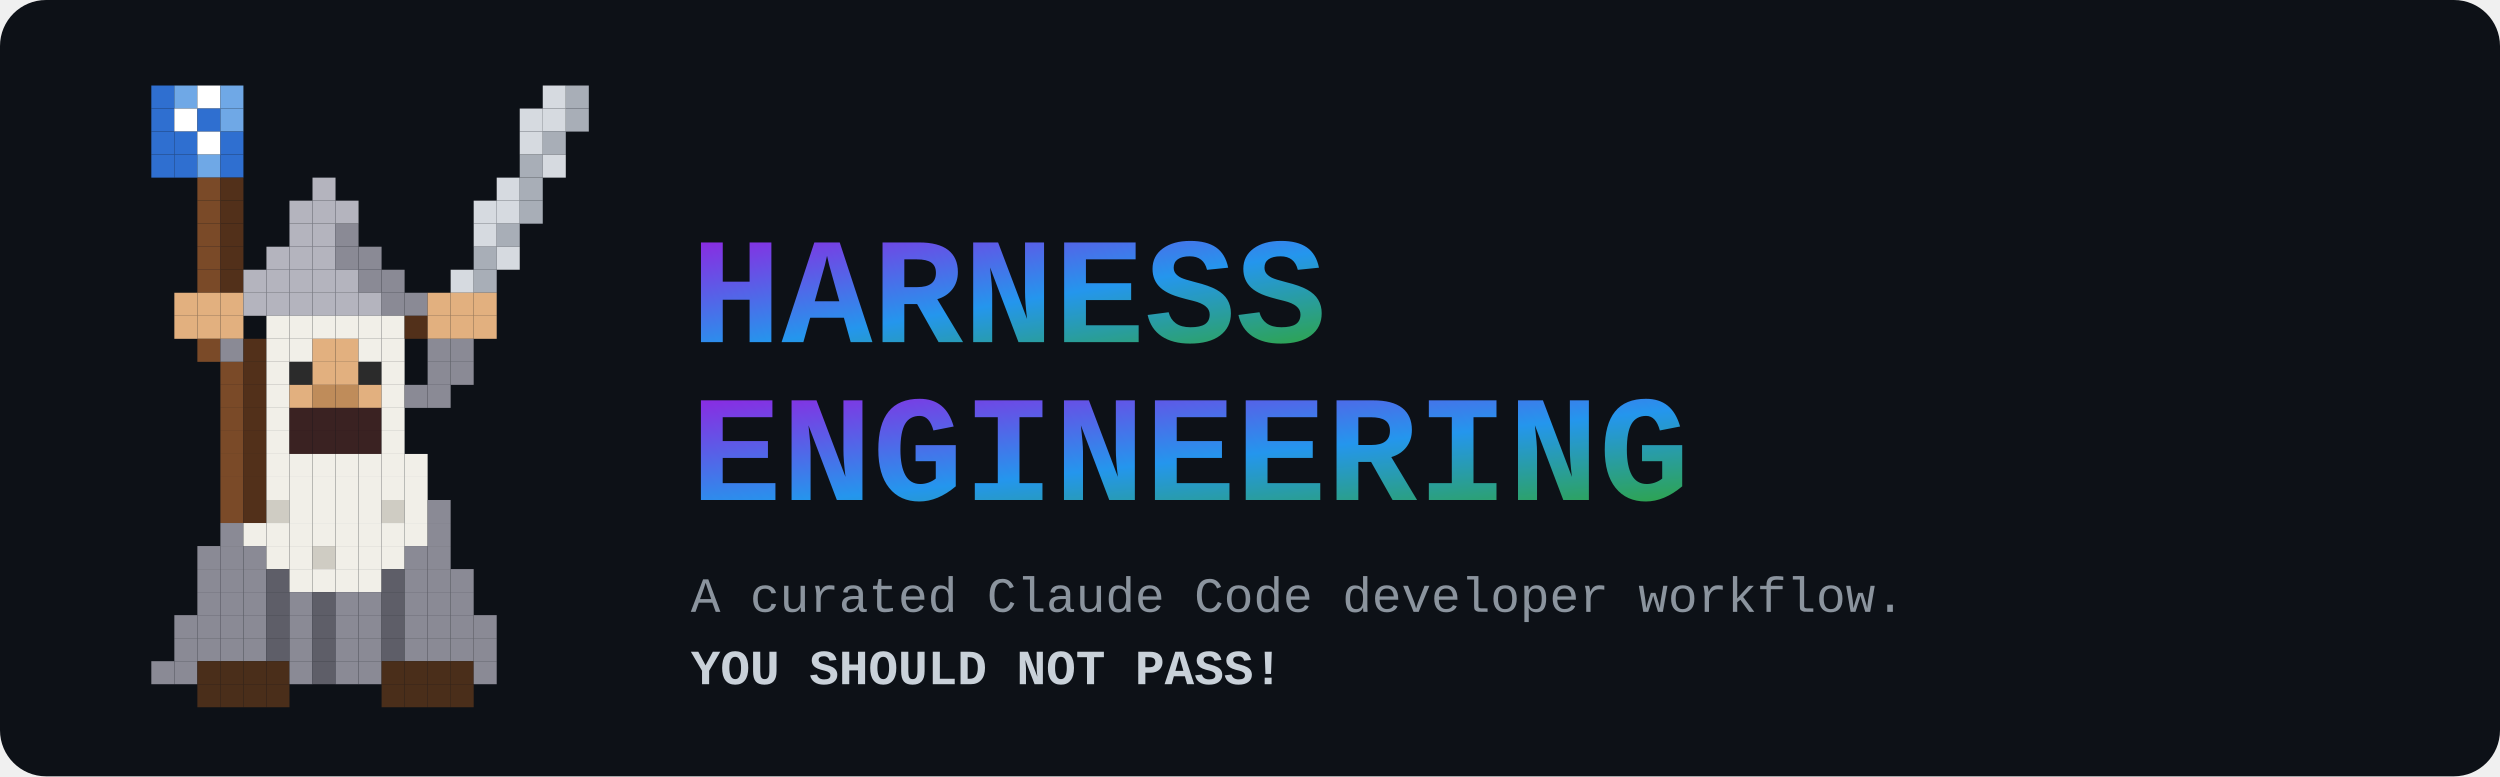
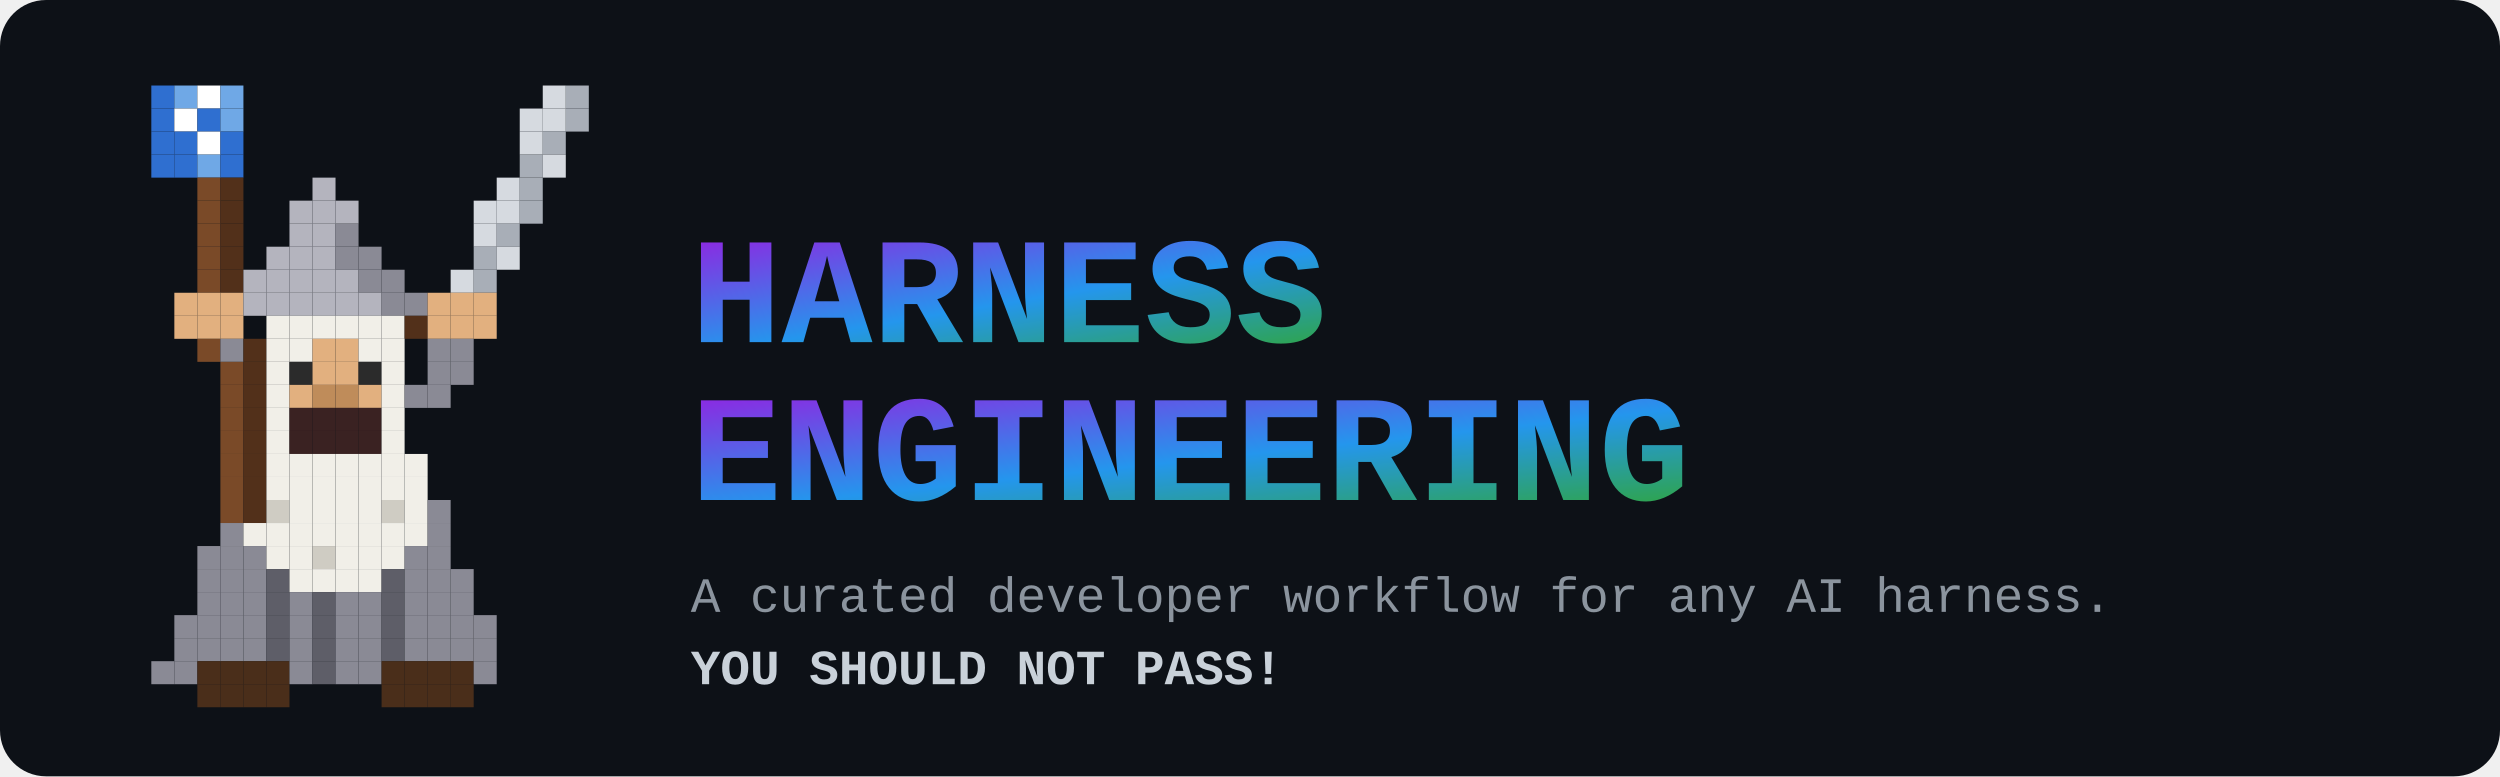
<svg xmlns="http://www.w3.org/2000/svg" width="760" height="236" viewBox="0 0 760 236" role="img" aria-label="harness-engineering">
  <defs>
    <linearGradient id="title" x1="0" y1="0" x2="1" y2="1">
      <stop offset="0%" stop-color="#8A2BE2" />
      <stop offset="55%" stop-color="#2496ED" />
      <stop offset="100%" stop-color="#2EA44F" />
    </linearGradient>
  </defs>
  <rect width="760" height="236" rx="14" fill="#0d1117" />
  <rect x="46" y="26" width="7" height="7" fill="#2f6fd0" />
  <rect x="53" y="26" width="7" height="7" fill="#6fa8e6" />
  <rect x="60" y="26" width="7" height="7" fill="#ffffff" />
  <rect x="67" y="26" width="7" height="7" fill="#6fa8e6" />
  <rect x="165" y="26" width="7" height="7" fill="#d6dae0" />
  <rect x="172" y="26" width="7" height="7" fill="#a8aeb7" />
  <rect x="46" y="33" width="7" height="7" fill="#2f6fd0" />
  <rect x="53" y="33" width="7" height="7" fill="#ffffff" />
  <rect x="60" y="33" width="7" height="7" fill="#2f6fd0" />
  <rect x="67" y="33" width="7" height="7" fill="#6fa8e6" />
  <rect x="158" y="33" width="7" height="7" fill="#d6dae0" />
  <rect x="165" y="33" width="7" height="7" fill="#d6dae0" />
  <rect x="172" y="33" width="7" height="7" fill="#a8aeb7" />
  <rect x="46" y="40" width="7" height="7" fill="#2f6fd0" />
  <rect x="53" y="40" width="7" height="7" fill="#2f6fd0" />
  <rect x="60" y="40" width="7" height="7" fill="#ffffff" />
  <rect x="67" y="40" width="7" height="7" fill="#2f6fd0" />
  <rect x="158" y="40" width="7" height="7" fill="#d6dae0" />
  <rect x="165" y="40" width="7" height="7" fill="#a8aeb7" />
  <rect x="46" y="47" width="7" height="7" fill="#2f6fd0" />
  <rect x="53" y="47" width="7" height="7" fill="#2f6fd0" />
  <rect x="60" y="47" width="7" height="7" fill="#6fa8e6" />
  <rect x="67" y="47" width="7" height="7" fill="#2f6fd0" />
  <rect x="158" y="47" width="7" height="7" fill="#a8aeb7" />
  <rect x="165" y="47" width="7" height="7" fill="#d6dae0" />
  <rect x="60" y="54" width="7" height="7" fill="#7a4a28" />
  <rect x="67" y="54" width="7" height="7" fill="#52301a" />
  <rect x="95" y="54" width="7" height="7" fill="#b4b4be" />
  <rect x="151" y="54" width="7" height="7" fill="#d6dae0" />
  <rect x="158" y="54" width="7" height="7" fill="#a8aeb7" />
  <rect x="60" y="61" width="7" height="7" fill="#7a4a28" />
  <rect x="67" y="61" width="7" height="7" fill="#52301a" />
  <rect x="88" y="61" width="7" height="7" fill="#b4b4be" />
  <rect x="95" y="61" width="7" height="7" fill="#b4b4be" />
  <rect x="102" y="61" width="7" height="7" fill="#b4b4be" />
  <rect x="144" y="61" width="7" height="7" fill="#d6dae0" />
  <rect x="151" y="61" width="7" height="7" fill="#d6dae0" />
  <rect x="158" y="61" width="7" height="7" fill="#a8aeb7" />
  <rect x="60" y="68" width="7" height="7" fill="#7a4a28" />
  <rect x="67" y="68" width="7" height="7" fill="#52301a" />
  <rect x="88" y="68" width="7" height="7" fill="#b4b4be" />
  <rect x="95" y="68" width="7" height="7" fill="#b4b4be" />
  <rect x="102" y="68" width="7" height="7" fill="#8a8a95" />
  <rect x="144" y="68" width="7" height="7" fill="#d6dae0" />
  <rect x="151" y="68" width="7" height="7" fill="#a8aeb7" />
  <rect x="60" y="75" width="7" height="7" fill="#7a4a28" />
  <rect x="67" y="75" width="7" height="7" fill="#52301a" />
  <rect x="81" y="75" width="7" height="7" fill="#b4b4be" />
  <rect x="88" y="75" width="7" height="7" fill="#b4b4be" />
  <rect x="95" y="75" width="7" height="7" fill="#b4b4be" />
  <rect x="102" y="75" width="7" height="7" fill="#8a8a95" />
  <rect x="109" y="75" width="7" height="7" fill="#8a8a95" />
  <rect x="144" y="75" width="7" height="7" fill="#a8aeb7" />
  <rect x="151" y="75" width="7" height="7" fill="#d6dae0" />
  <rect x="60" y="82" width="7" height="7" fill="#7a4a28" />
  <rect x="67" y="82" width="7" height="7" fill="#52301a" />
  <rect x="74" y="82" width="7" height="7" fill="#b4b4be" />
  <rect x="81" y="82" width="7" height="7" fill="#b4b4be" />
  <rect x="88" y="82" width="7" height="7" fill="#b4b4be" />
  <rect x="95" y="82" width="7" height="7" fill="#b4b4be" />
  <rect x="102" y="82" width="7" height="7" fill="#b4b4be" />
  <rect x="109" y="82" width="7" height="7" fill="#8a8a95" />
  <rect x="116" y="82" width="7" height="7" fill="#8a8a95" />
  <rect x="137" y="82" width="7" height="7" fill="#d6dae0" />
  <rect x="144" y="82" width="7" height="7" fill="#a8aeb7" />
  <rect x="53" y="89" width="7" height="7" fill="#e2b07f" />
  <rect x="60" y="89" width="7" height="7" fill="#e2b07f" />
  <rect x="67" y="89" width="7" height="7" fill="#e2b07f" />
  <rect x="74" y="89" width="7" height="7" fill="#b4b4be" />
  <rect x="81" y="89" width="7" height="7" fill="#b4b4be" />
  <rect x="88" y="89" width="7" height="7" fill="#b4b4be" />
  <rect x="95" y="89" width="7" height="7" fill="#b4b4be" />
  <rect x="102" y="89" width="7" height="7" fill="#b4b4be" />
  <rect x="109" y="89" width="7" height="7" fill="#b4b4be" />
  <rect x="116" y="89" width="7" height="7" fill="#8a8a95" />
  <rect x="123" y="89" width="7" height="7" fill="#8a8a95" />
  <rect x="130" y="89" width="7" height="7" fill="#e2b07f" />
  <rect x="137" y="89" width="7" height="7" fill="#e2b07f" />
  <rect x="144" y="89" width="7" height="7" fill="#e2b07f" />
  <rect x="53" y="96" width="7" height="7" fill="#e2b07f" />
  <rect x="60" y="96" width="7" height="7" fill="#e2b07f" />
  <rect x="67" y="96" width="7" height="7" fill="#e2b07f" />
  <rect x="81" y="96" width="7" height="7" fill="#f1efe8" />
  <rect x="88" y="96" width="7" height="7" fill="#f1efe8" />
  <rect x="95" y="96" width="7" height="7" fill="#f1efe8" />
  <rect x="102" y="96" width="7" height="7" fill="#f1efe8" />
  <rect x="109" y="96" width="7" height="7" fill="#f1efe8" />
  <rect x="116" y="96" width="7" height="7" fill="#f1efe8" />
  <rect x="123" y="96" width="7" height="7" fill="#52301a" />
  <rect x="130" y="96" width="7" height="7" fill="#e2b07f" />
  <rect x="137" y="96" width="7" height="7" fill="#e2b07f" />
  <rect x="144" y="96" width="7" height="7" fill="#e2b07f" />
  <rect x="60" y="103" width="7" height="7" fill="#7a4a28" />
  <rect x="67" y="103" width="7" height="7" fill="#8a8a95" />
  <rect x="74" y="103" width="7" height="7" fill="#52301a" />
  <rect x="81" y="103" width="7" height="7" fill="#f1efe8" />
  <rect x="88" y="103" width="7" height="7" fill="#f1efe8" />
  <rect x="95" y="103" width="7" height="7" fill="#e2b07f" />
  <rect x="102" y="103" width="7" height="7" fill="#e2b07f" />
  <rect x="109" y="103" width="7" height="7" fill="#f1efe8" />
  <rect x="116" y="103" width="7" height="7" fill="#f1efe8" />
  <rect x="130" y="103" width="7" height="7" fill="#8a8a95" />
  <rect x="137" y="103" width="7" height="7" fill="#8a8a95" />
  <rect x="67" y="110" width="7" height="7" fill="#7a4a28" />
  <rect x="74" y="110" width="7" height="7" fill="#52301a" />
  <rect x="81" y="110" width="7" height="7" fill="#f1efe8" />
  <rect x="88" y="110" width="7" height="7" fill="#2b2b2b" />
  <rect x="95" y="110" width="7" height="7" fill="#e2b07f" />
  <rect x="102" y="110" width="7" height="7" fill="#e2b07f" />
  <rect x="109" y="110" width="7" height="7" fill="#2b2b2b" />
  <rect x="116" y="110" width="7" height="7" fill="#f1efe8" />
  <rect x="130" y="110" width="7" height="7" fill="#8a8a95" />
  <rect x="137" y="110" width="7" height="7" fill="#8a8a95" />
  <rect x="67" y="117" width="7" height="7" fill="#7a4a28" />
  <rect x="74" y="117" width="7" height="7" fill="#52301a" />
  <rect x="81" y="117" width="7" height="7" fill="#f1efe8" />
  <rect x="88" y="117" width="7" height="7" fill="#e2b07f" />
  <rect x="95" y="117" width="7" height="7" fill="#bf8c5a" />
  <rect x="102" y="117" width="7" height="7" fill="#bf8c5a" />
  <rect x="109" y="117" width="7" height="7" fill="#e2b07f" />
  <rect x="116" y="117" width="7" height="7" fill="#f1efe8" />
  <rect x="123" y="117" width="7" height="7" fill="#8a8a95" />
  <rect x="130" y="117" width="7" height="7" fill="#8a8a95" />
  <rect x="67" y="124" width="7" height="7" fill="#7a4a28" />
  <rect x="74" y="124" width="7" height="7" fill="#52301a" />
  <rect x="81" y="124" width="7" height="7" fill="#f1efe8" />
  <rect x="88" y="124" width="7" height="7" fill="#3a2222" />
  <rect x="95" y="124" width="7" height="7" fill="#3a2222" />
  <rect x="102" y="124" width="7" height="7" fill="#3a2222" />
  <rect x="109" y="124" width="7" height="7" fill="#3a2222" />
  <rect x="116" y="124" width="7" height="7" fill="#f1efe8" />
  <rect x="67" y="131" width="7" height="7" fill="#7a4a28" />
  <rect x="74" y="131" width="7" height="7" fill="#52301a" />
  <rect x="81" y="131" width="7" height="7" fill="#f1efe8" />
  <rect x="88" y="131" width="7" height="7" fill="#3a2222" />
  <rect x="95" y="131" width="7" height="7" fill="#3a2222" />
  <rect x="102" y="131" width="7" height="7" fill="#3a2222" />
  <rect x="109" y="131" width="7" height="7" fill="#3a2222" />
  <rect x="116" y="131" width="7" height="7" fill="#f1efe8" />
  <rect x="67" y="138" width="7" height="7" fill="#7a4a28" />
  <rect x="74" y="138" width="7" height="7" fill="#52301a" />
  <rect x="81" y="138" width="7" height="7" fill="#f1efe8" />
  <rect x="88" y="138" width="7" height="7" fill="#f1efe8" />
  <rect x="95" y="138" width="7" height="7" fill="#f1efe8" />
  <rect x="102" y="138" width="7" height="7" fill="#f1efe8" />
  <rect x="109" y="138" width="7" height="7" fill="#f1efe8" />
  <rect x="116" y="138" width="7" height="7" fill="#f1efe8" />
  <rect x="123" y="138" width="7" height="7" fill="#f1efe8" />
  <rect x="67" y="145" width="7" height="7" fill="#7a4a28" />
  <rect x="74" y="145" width="7" height="7" fill="#52301a" />
  <rect x="81" y="145" width="7" height="7" fill="#f1efe8" />
  <rect x="88" y="145" width="7" height="7" fill="#f1efe8" />
  <rect x="95" y="145" width="7" height="7" fill="#f1efe8" />
  <rect x="102" y="145" width="7" height="7" fill="#f1efe8" />
  <rect x="109" y="145" width="7" height="7" fill="#f1efe8" />
  <rect x="116" y="145" width="7" height="7" fill="#f1efe8" />
  <rect x="123" y="145" width="7" height="7" fill="#f1efe8" />
  <rect x="67" y="152" width="7" height="7" fill="#7a4a28" />
  <rect x="74" y="152" width="7" height="7" fill="#52301a" />
  <rect x="81" y="152" width="7" height="7" fill="#cfccc3" />
  <rect x="88" y="152" width="7" height="7" fill="#f1efe8" />
  <rect x="95" y="152" width="7" height="7" fill="#f1efe8" />
  <rect x="102" y="152" width="7" height="7" fill="#f1efe8" />
  <rect x="109" y="152" width="7" height="7" fill="#f1efe8" />
  <rect x="116" y="152" width="7" height="7" fill="#cfccc3" />
  <rect x="123" y="152" width="7" height="7" fill="#f1efe8" />
  <rect x="130" y="152" width="7" height="7" fill="#8a8a95" />
  <rect x="67" y="159" width="7" height="7" fill="#8a8a95" />
  <rect x="74" y="159" width="7" height="7" fill="#f1efe8" />
  <rect x="81" y="159" width="7" height="7" fill="#f1efe8" />
  <rect x="88" y="159" width="7" height="7" fill="#f1efe8" />
  <rect x="95" y="159" width="7" height="7" fill="#f1efe8" />
  <rect x="102" y="159" width="7" height="7" fill="#f1efe8" />
  <rect x="109" y="159" width="7" height="7" fill="#f1efe8" />
  <rect x="116" y="159" width="7" height="7" fill="#f1efe8" />
  <rect x="123" y="159" width="7" height="7" fill="#f1efe8" />
  <rect x="130" y="159" width="7" height="7" fill="#8a8a95" />
  <rect x="60" y="166" width="7" height="7" fill="#8a8a95" />
  <rect x="67" y="166" width="7" height="7" fill="#8a8a95" />
  <rect x="74" y="166" width="7" height="7" fill="#8a8a95" />
  <rect x="81" y="166" width="7" height="7" fill="#f1efe8" />
  <rect x="88" y="166" width="7" height="7" fill="#f1efe8" />
  <rect x="95" y="166" width="7" height="7" fill="#cfccc3" />
  <rect x="102" y="166" width="7" height="7" fill="#f1efe8" />
  <rect x="109" y="166" width="7" height="7" fill="#f1efe8" />
  <rect x="116" y="166" width="7" height="7" fill="#f1efe8" />
  <rect x="123" y="166" width="7" height="7" fill="#8a8a95" />
  <rect x="130" y="166" width="7" height="7" fill="#8a8a95" />
  <rect x="60" y="173" width="7" height="7" fill="#8a8a95" />
  <rect x="67" y="173" width="7" height="7" fill="#8a8a95" />
  <rect x="74" y="173" width="7" height="7" fill="#8a8a95" />
  <rect x="81" y="173" width="7" height="7" fill="#5e5e68" />
  <rect x="88" y="173" width="7" height="7" fill="#f1efe8" />
  <rect x="95" y="173" width="7" height="7" fill="#f1efe8" />
  <rect x="102" y="173" width="7" height="7" fill="#f1efe8" />
  <rect x="109" y="173" width="7" height="7" fill="#f1efe8" />
  <rect x="116" y="173" width="7" height="7" fill="#5e5e68" />
  <rect x="123" y="173" width="7" height="7" fill="#8a8a95" />
  <rect x="130" y="173" width="7" height="7" fill="#8a8a95" />
  <rect x="137" y="173" width="7" height="7" fill="#8a8a95" />
  <rect x="60" y="180" width="7" height="7" fill="#8a8a95" />
  <rect x="67" y="180" width="7" height="7" fill="#8a8a95" />
  <rect x="74" y="180" width="7" height="7" fill="#8a8a95" />
  <rect x="81" y="180" width="7" height="7" fill="#5e5e68" />
  <rect x="88" y="180" width="7" height="7" fill="#8a8a95" />
  <rect x="95" y="180" width="7" height="7" fill="#5e5e68" />
  <rect x="102" y="180" width="7" height="7" fill="#8a8a95" />
  <rect x="109" y="180" width="7" height="7" fill="#8a8a95" />
  <rect x="116" y="180" width="7" height="7" fill="#5e5e68" />
  <rect x="123" y="180" width="7" height="7" fill="#8a8a95" />
  <rect x="130" y="180" width="7" height="7" fill="#8a8a95" />
  <rect x="137" y="180" width="7" height="7" fill="#8a8a95" />
  <rect x="53" y="187" width="7" height="7" fill="#8a8a95" />
  <rect x="60" y="187" width="7" height="7" fill="#8a8a95" />
  <rect x="67" y="187" width="7" height="7" fill="#8a8a95" />
  <rect x="74" y="187" width="7" height="7" fill="#8a8a95" />
  <rect x="81" y="187" width="7" height="7" fill="#5e5e68" />
  <rect x="88" y="187" width="7" height="7" fill="#8a8a95" />
  <rect x="95" y="187" width="7" height="7" fill="#5e5e68" />
  <rect x="102" y="187" width="7" height="7" fill="#8a8a95" />
  <rect x="109" y="187" width="7" height="7" fill="#8a8a95" />
  <rect x="116" y="187" width="7" height="7" fill="#5e5e68" />
  <rect x="123" y="187" width="7" height="7" fill="#8a8a95" />
  <rect x="130" y="187" width="7" height="7" fill="#8a8a95" />
  <rect x="137" y="187" width="7" height="7" fill="#8a8a95" />
  <rect x="144" y="187" width="7" height="7" fill="#8a8a95" />
  <rect x="53" y="194" width="7" height="7" fill="#8a8a95" />
  <rect x="60" y="194" width="7" height="7" fill="#8a8a95" />
  <rect x="67" y="194" width="7" height="7" fill="#8a8a95" />
  <rect x="74" y="194" width="7" height="7" fill="#8a8a95" />
  <rect x="81" y="194" width="7" height="7" fill="#5e5e68" />
  <rect x="88" y="194" width="7" height="7" fill="#8a8a95" />
  <rect x="95" y="194" width="7" height="7" fill="#5e5e68" />
  <rect x="102" y="194" width="7" height="7" fill="#8a8a95" />
  <rect x="109" y="194" width="7" height="7" fill="#8a8a95" />
  <rect x="116" y="194" width="7" height="7" fill="#5e5e68" />
  <rect x="123" y="194" width="7" height="7" fill="#8a8a95" />
  <rect x="130" y="194" width="7" height="7" fill="#8a8a95" />
  <rect x="137" y="194" width="7" height="7" fill="#8a8a95" />
  <rect x="144" y="194" width="7" height="7" fill="#8a8a95" />
  <rect x="46" y="201" width="7" height="7" fill="#8a8a95" />
  <rect x="53" y="201" width="7" height="7" fill="#8a8a95" />
  <rect x="60" y="201" width="7" height="7" fill="#4a2e1a" />
  <rect x="67" y="201" width="7" height="7" fill="#4a2e1a" />
  <rect x="74" y="201" width="7" height="7" fill="#4a2e1a" />
  <rect x="81" y="201" width="7" height="7" fill="#4a2e1a" />
  <rect x="88" y="201" width="7" height="7" fill="#8a8a95" />
  <rect x="95" y="201" width="7" height="7" fill="#5e5e68" />
  <rect x="102" y="201" width="7" height="7" fill="#8a8a95" />
  <rect x="109" y="201" width="7" height="7" fill="#8a8a95" />
  <rect x="116" y="201" width="7" height="7" fill="#4a2e1a" />
  <rect x="123" y="201" width="7" height="7" fill="#4a2e1a" />
  <rect x="130" y="201" width="7" height="7" fill="#4a2e1a" />
  <rect x="137" y="201" width="7" height="7" fill="#4a2e1a" />
  <rect x="144" y="201" width="7" height="7" fill="#8a8a95" />
  <rect x="60" y="208" width="7" height="7" fill="#4a2e1a" />
  <rect x="67" y="208" width="7" height="7" fill="#4a2e1a" />
  <rect x="74" y="208" width="7" height="7" fill="#4a2e1a" />
  <rect x="81" y="208" width="7" height="7" fill="#4a2e1a" />
  <rect x="116" y="208" width="7" height="7" fill="#4a2e1a" />
  <rect x="123" y="208" width="7" height="7" fill="#4a2e1a" />
  <rect x="130" y="208" width="7" height="7" fill="#4a2e1a" />
  <rect x="137" y="208" width="7" height="7" fill="#4a2e1a" />
  <g font-family="'Courier New',monospace" font-weight="bold">
    <text x="210" y="104" font-size="46" fill="url(#title)">HARNESS</text>
    <text x="210" y="152" font-size="46" fill="url(#title)">ENGINEERING</text>
  </g>
-   <text x="210" y="186" font-family="'Courier New',monospace" font-size="15" fill="#8b949e">A curated Claude Code developer workflow.</text>
+   <text x="210" y="186" font-family="'Courier New',monospace" font-size="15" fill="#8b949e">A curated developer workflow for any AI harness.</text>
  <text x="210" y="208" font-family="'Courier New',monospace" font-weight="bold" font-size="15" fill="#c9d1d9">YOU SHOULD NOT PASS!</text>
</svg>
